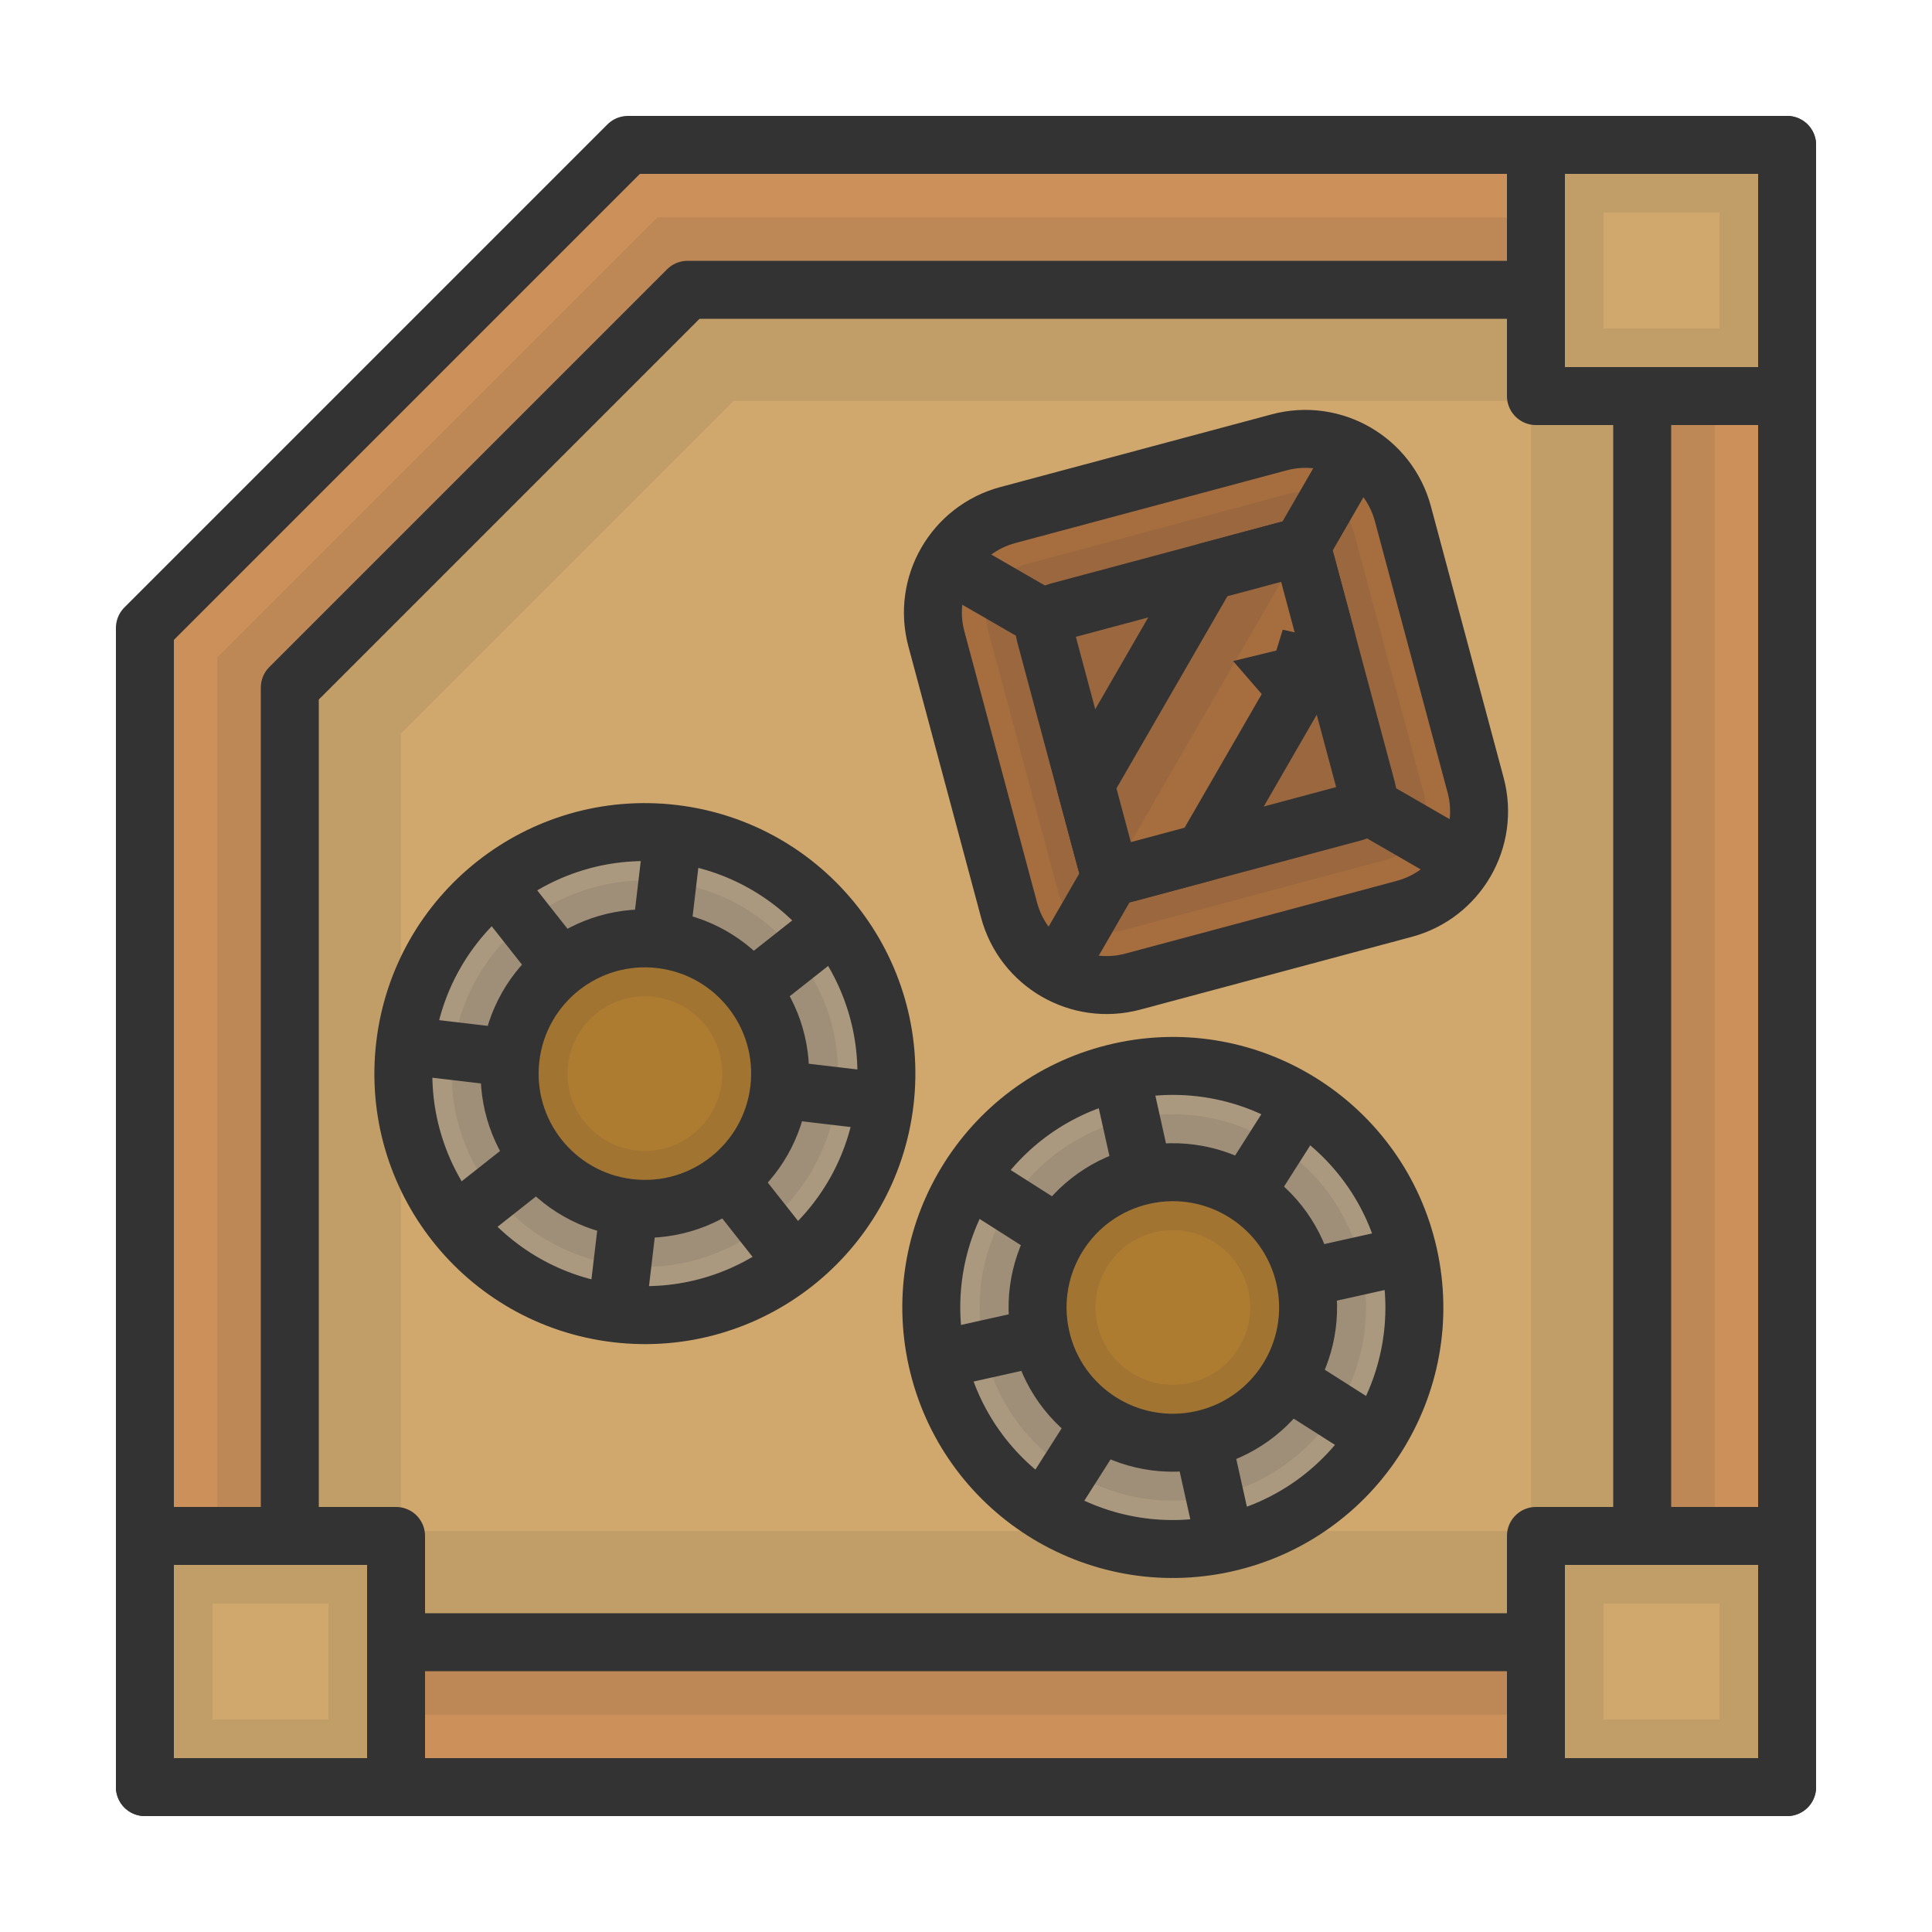
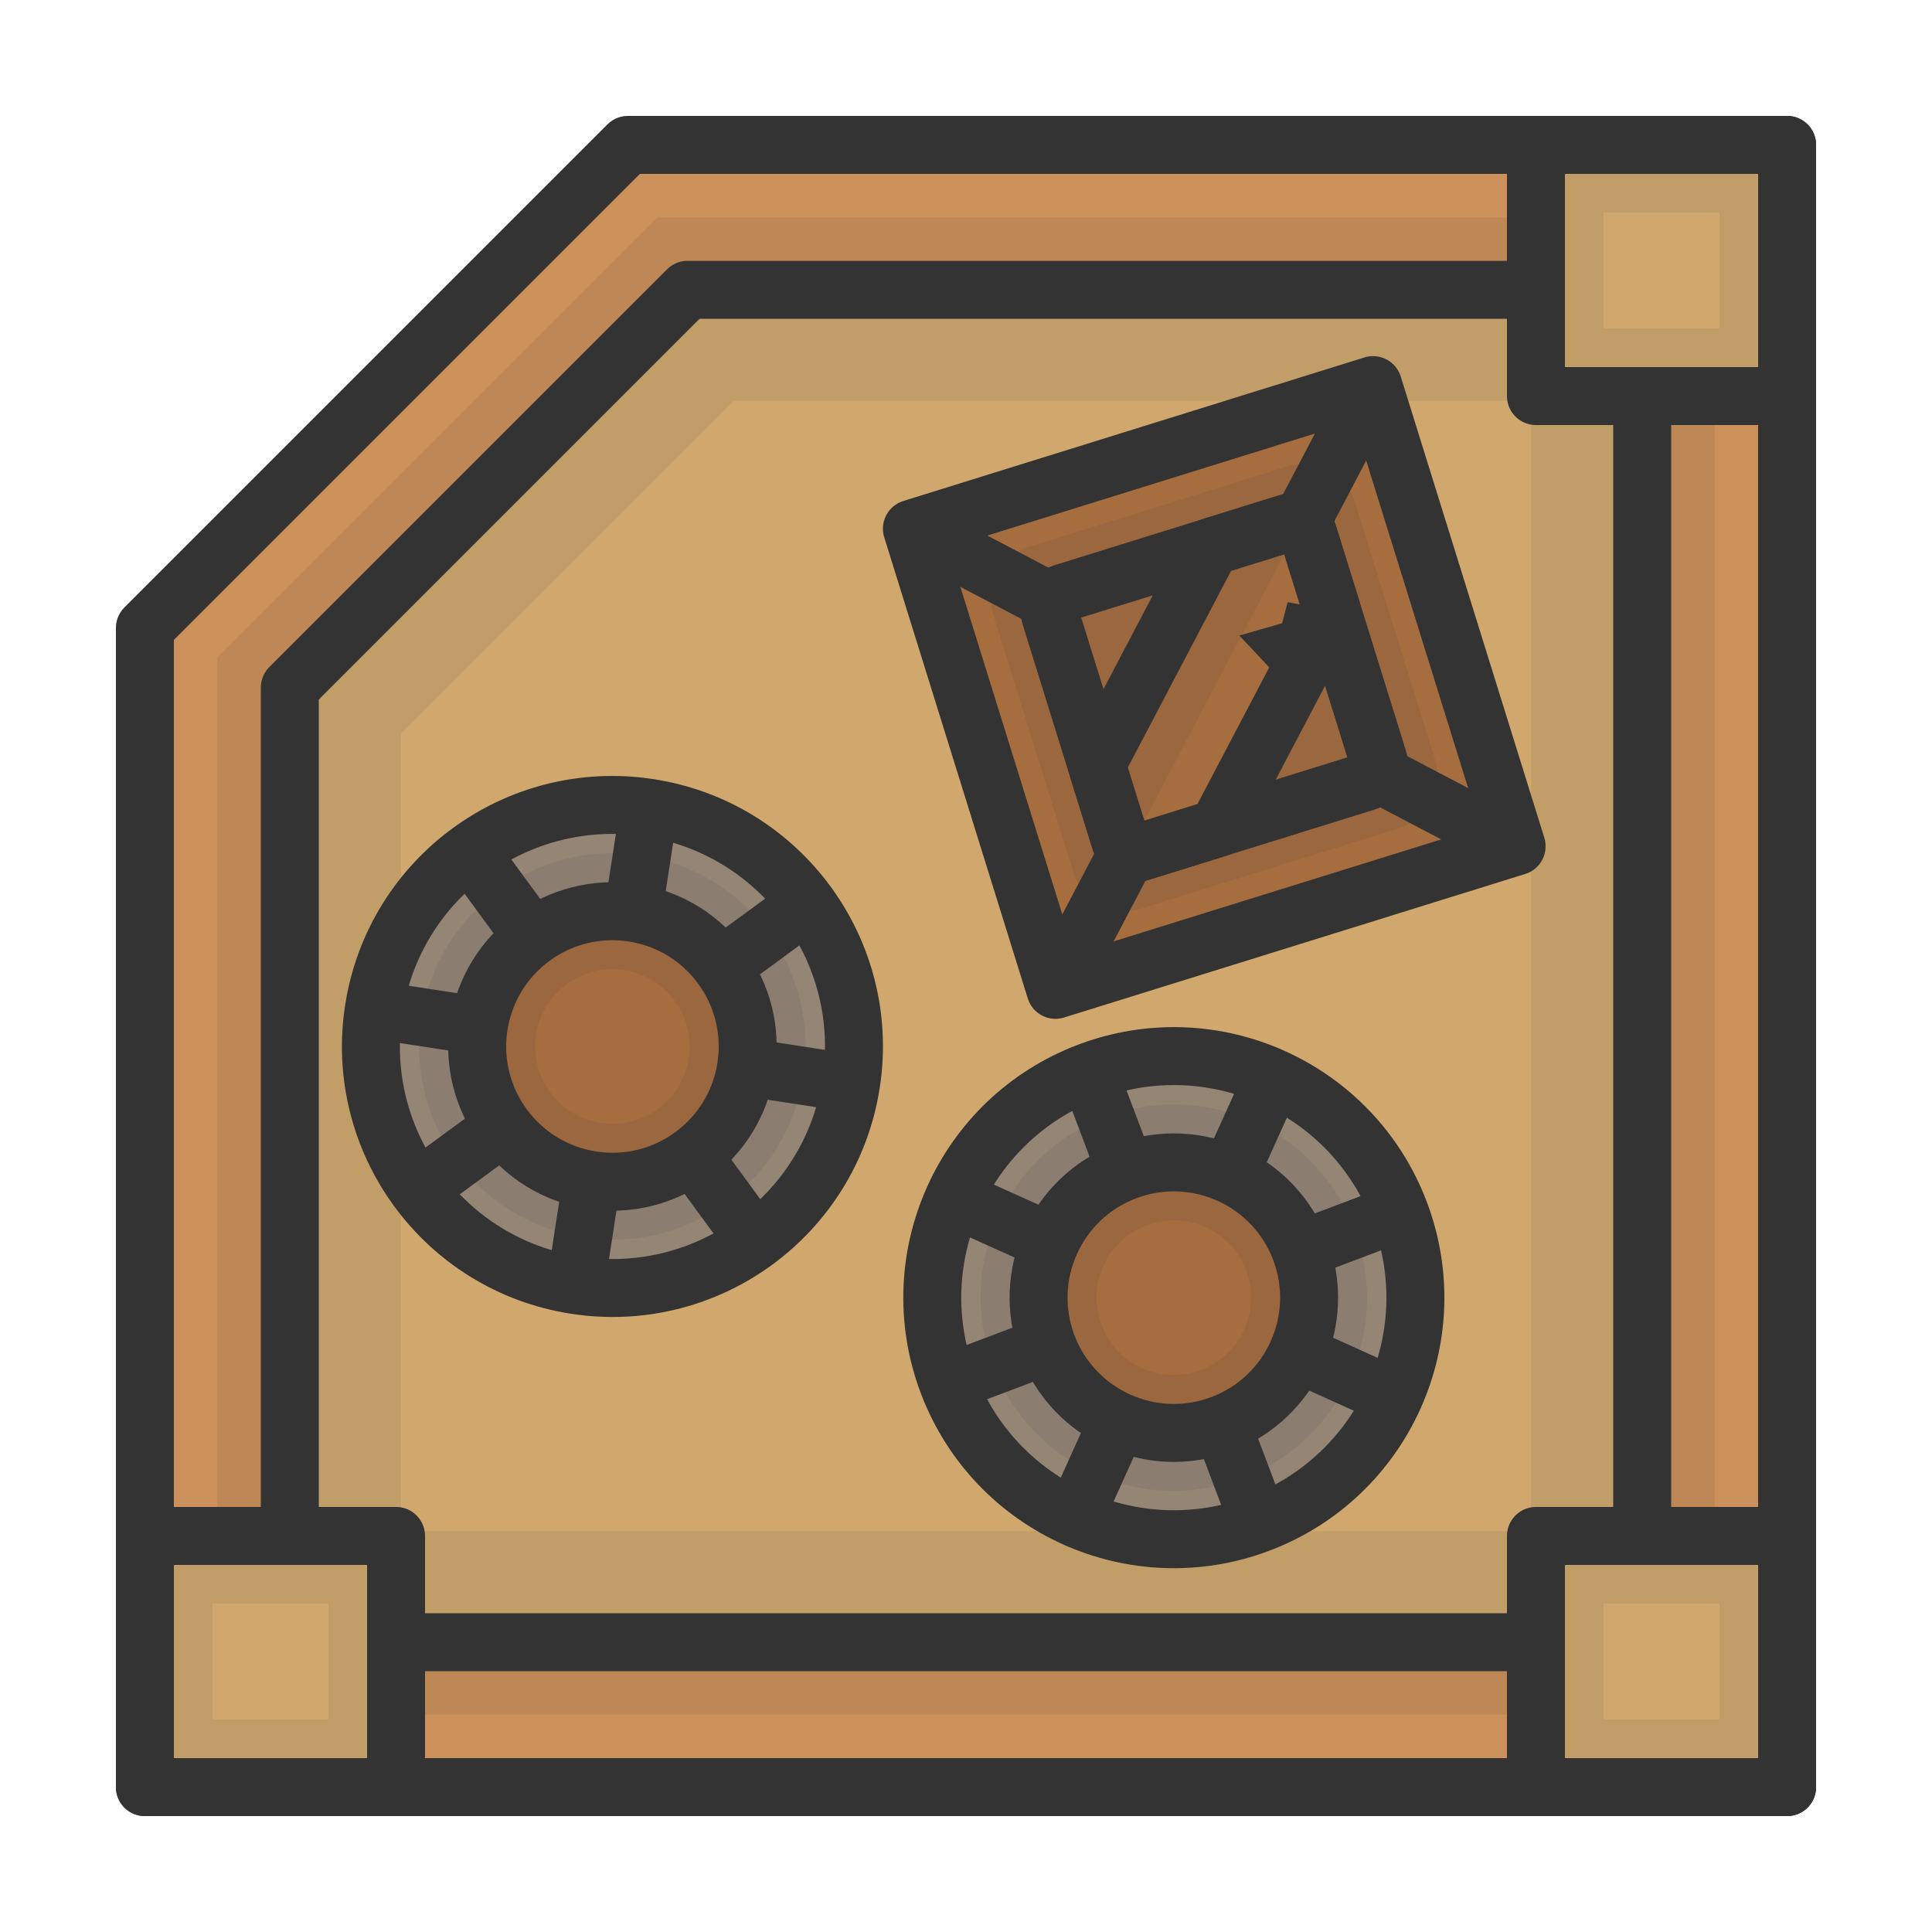
<svg xmlns="http://www.w3.org/2000/svg" width="500mm" height="500mm" viewBox="0 0 500 500" version="1.1" id="svg5">
  <defs id="defs2" />
  <g id="layer1">
-     <g id="g1">
-       <g id="g29601" transform="matrix(5,0,0,5,2.5e-6,-9.5367432e-6)">
-         <path style="fill:#cc905a;fill-opacity:1;stroke:#333333;stroke-width:3;stroke-linecap:butt;stroke-linejoin:round;stroke-miterlimit:4;stroke-dasharray:none;stroke-opacity:1" d="M 7.5,92.5 V 32.5 L 32.5,7.5 H 92.5 V 92.5 Z" id="path1085" />
-         <path style="fill:#d0a86d;fill-opacity:1;stroke:#333333;stroke-width:3;stroke-linecap:butt;stroke-linejoin:round;stroke-miterlimit:4;stroke-dasharray:none;stroke-opacity:1" d="M 15,85 V 35.588 L 35.588,15 H 85 v 70 z" id="path1085-6" />
-         <path style="fill:none;fill-opacity:1;stroke:#333333;stroke-width:9.5;stroke-linecap:butt;stroke-linejoin:miter;stroke-miterlimit:4;stroke-dasharray:none;stroke-opacity:0.1" d="M 16,84 V 36 L 36,16 h 48 v 68 z" id="path1085-6-90" />
-         <path style="fill:none;fill-opacity:1;stroke:#333333;stroke-width:0;stroke-linecap:butt;stroke-linejoin:round;stroke-miterlimit:4;stroke-dasharray:none;stroke-opacity:0.1" d="M 50,82.5 V 36.618 L 30.882,17.5 H -15 v 65 z" id="path1085-6-9" />
-       </g>
-       <g id="g20707" transform="matrix(5,0,0,5,2.5e-6,-9.5367432e-6)">
-         <rect style="fill:#d0a86d;fill-opacity:1;fill-rule:evenodd;stroke:#333333;stroke-width:3;stroke-linecap:round;stroke-linejoin:round;stroke-miterlimit:4;stroke-dasharray:none;stroke-dashoffset:188.976;stroke-opacity:1" id="rect18654" width="13" height="13" x="79.5" y="7.5" ry="0" />
-         <rect style="fill:none;fill-opacity:1;fill-rule:evenodd;stroke:#333333;stroke-width:3;stroke-linecap:round;stroke-linejoin:round;stroke-miterlimit:4;stroke-dasharray:none;stroke-dashoffset:188.976;stroke-opacity:0.1" id="rect20543" width="9" height="9" x="81.5" y="9.5" />
-       </g>
-       <g id="g20707-5" transform="matrix(5,0,0,5,2.5e-6,360)">
-         <rect style="fill:#d0a86d;fill-opacity:1;fill-rule:evenodd;stroke:#333333;stroke-width:3;stroke-linecap:round;stroke-linejoin:round;stroke-miterlimit:4;stroke-dasharray:none;stroke-dashoffset:188.976;stroke-opacity:1" id="rect18654-1" width="13" height="13" x="79.5" y="7.5" ry="0" />
-         <rect style="fill:none;fill-opacity:1;fill-rule:evenodd;stroke:#333333;stroke-width:3;stroke-linecap:round;stroke-linejoin:round;stroke-miterlimit:4;stroke-dasharray:none;stroke-dashoffset:188.976;stroke-opacity:0.1" id="rect20543-1" width="9" height="9" x="81.5" y="9.5" />
-       </g>
-       <g id="g20707-1" transform="matrix(5,0,0,5,-360,360)">
-         <rect style="fill:#d0a86d;fill-opacity:1;fill-rule:evenodd;stroke:#333333;stroke-width:3;stroke-linecap:round;stroke-linejoin:round;stroke-miterlimit:4;stroke-dasharray:none;stroke-dashoffset:188.976;stroke-opacity:1" id="rect18654-12" width="13" height="13" x="79.5" y="7.5" ry="0" />
-         <rect style="fill:none;fill-opacity:1;fill-rule:evenodd;stroke:#333333;stroke-width:3;stroke-linecap:round;stroke-linejoin:round;stroke-miterlimit:4;stroke-dasharray:none;stroke-dashoffset:188.976;stroke-opacity:0.1" id="rect20543-8" width="9" height="9" x="81.5" y="9.5" />
-       </g>
-       <g id="g18120-0" transform="matrix(4.965607,0.5854449,-0.5854449,4.965607,168.5632,201.8677)">
-         <circle style="fill:#ab997f;fill-opacity:1;fill-rule:evenodd;stroke:#333333;stroke-width:3;stroke-linecap:round;stroke-linejoin:round;stroke-miterlimit:4;stroke-dasharray:none;stroke-dashoffset:188.976;stroke-opacity:1" id="path12881-6-8-8" cx="1.448" cy="15.131" r="12.5" />
-         <path style="fill:none;stroke:#333333;stroke-width:3;stroke-linecap:butt;stroke-linejoin:miter;stroke-miterlimit:4;stroke-dasharray:none;stroke-opacity:1" d="m -10.052,15.131 h 23" id="path17233-7-1" />
-         <path style="fill:none;stroke:#333333;stroke-width:3;stroke-linecap:butt;stroke-linejoin:miter;stroke-miterlimit:4;stroke-dasharray:none;stroke-opacity:1" d="M -6.684,6.999 9.58,23.263" id="path17233-3-9-1" />
-         <path style="fill:none;stroke:#333333;stroke-width:3;stroke-linecap:butt;stroke-linejoin:miter;stroke-miterlimit:4;stroke-dasharray:none;stroke-opacity:1" d="m 1.448,3.631 v 23" id="path17233-6-1-9" />
-         <path style="fill:none;stroke:#333333;stroke-width:3;stroke-linecap:butt;stroke-linejoin:miter;stroke-miterlimit:4;stroke-dasharray:none;stroke-opacity:1" d="M -6.684,23.263 9.58,6.999" id="path17233-2-5-8" />
-         <circle style="fill:#ad7c31;fill-opacity:1;fill-rule:evenodd;stroke:#333333;stroke-width:3;stroke-linecap:round;stroke-linejoin:round;stroke-miterlimit:4;stroke-dasharray:none;stroke-dashoffset:188.976;stroke-opacity:1" id="path12881-1-9" cx="1.448" cy="15.131" r="7" />
-         <ellipse style="fill:none;fill-opacity:1;fill-rule:evenodd;stroke:#333333;stroke-width:6;stroke-linecap:round;stroke-linejoin:round;stroke-miterlimit:4;stroke-dasharray:none;stroke-dashoffset:188.976;stroke-opacity:0.1" id="path18009-8" cx="1.448" cy="15.131" rx="7" ry="7" />
-       </g>
-       <g id="g18120-2" transform="matrix(4.880493,-1.08664,1.08664,4.880493,280.0187,266.0984)">
-         <circle style="fill:#ab997f;fill-opacity:1;fill-rule:evenodd;stroke:#333333;stroke-width:3;stroke-linecap:round;stroke-linejoin:round;stroke-miterlimit:4;stroke-dasharray:none;stroke-dashoffset:188.976;stroke-opacity:1" id="path12881-6-8-7" cx="1.448" cy="15.131" r="12.5" />
-         <path style="fill:none;stroke:#333333;stroke-width:3;stroke-linecap:butt;stroke-linejoin:miter;stroke-miterlimit:4;stroke-dasharray:none;stroke-opacity:1" d="m -10.052,15.131 h 23" id="path17233-7-2" />
-         <path style="fill:none;stroke:#333333;stroke-width:3;stroke-linecap:butt;stroke-linejoin:miter;stroke-miterlimit:4;stroke-dasharray:none;stroke-opacity:1" d="M -6.684,6.999 9.58,23.263" id="path17233-3-9-3" />
-         <path style="fill:none;stroke:#333333;stroke-width:3;stroke-linecap:butt;stroke-linejoin:miter;stroke-miterlimit:4;stroke-dasharray:none;stroke-opacity:1" d="m 1.448,3.631 v 23" id="path17233-6-1-2" />
-         <path style="fill:none;stroke:#333333;stroke-width:3;stroke-linecap:butt;stroke-linejoin:miter;stroke-miterlimit:4;stroke-dasharray:none;stroke-opacity:1" d="M -6.684,23.263 9.58,6.999" id="path17233-2-5-2" />
-         <circle style="fill:#ad7c31;fill-opacity:1;fill-rule:evenodd;stroke:#333333;stroke-width:3;stroke-linecap:round;stroke-linejoin:round;stroke-miterlimit:4;stroke-dasharray:none;stroke-dashoffset:188.976;stroke-opacity:1" id="path12881-1-8" cx="1.448" cy="15.131" r="7" />
-         <ellipse style="fill:none;fill-opacity:1;fill-rule:evenodd;stroke:#333333;stroke-width:6;stroke-linecap:round;stroke-linejoin:round;stroke-miterlimit:4;stroke-dasharray:none;stroke-dashoffset:188.976;stroke-opacity:0.1" id="path18009-9" cx="1.448" cy="15.131" rx="7" ry="7" />
-       </g>
-       <g id="g2" transform="rotate(-15,608.5043,-770.8876)">
-         <rect style="fill:#a66d3f;fill-opacity:1;fill-rule:evenodd;stroke:#333333;stroke-width:15;stroke-linecap:round;stroke-linejoin:round;stroke-miterlimit:4;stroke-dasharray:none;stroke-dashoffset:188.976;stroke-opacity:1" id="rect5899" width="125" height="125" x="12.5" y="12.5" ry="26.147" />
-         <rect style="fill:none;fill-opacity:1;fill-rule:evenodd;stroke:#333333;stroke-width:28;stroke-linecap:round;stroke-linejoin:round;stroke-miterlimit:4;stroke-dasharray:none;stroke-dashoffset:188.976;stroke-opacity:0.1" id="rect5899-1-2" width="70" height="70" x="40" y="40" ry="0" />
-         <rect style="fill:#9b673e;fill-opacity:1;fill-rule:evenodd;stroke:#333333;stroke-width:15;stroke-linecap:round;stroke-linejoin:round;stroke-miterlimit:4;stroke-dasharray:none;stroke-dashoffset:188.976;stroke-opacity:1" id="rect5899-1" width="70" height="70" x="40" y="40" ry="4.768" />
-         <path style="fill:#a66d3f;fill-opacity:1;stroke:#333333;stroke-width:15;stroke-linecap:butt;stroke-linejoin:round;stroke-miterlimit:4;stroke-dasharray:none;stroke-opacity:1" d="m 40,110 -5e-6,-25 45,-45 25,5e-6 5e-5,25 L 65,110 Z" id="path7105" />
-         <path style="fill:#333333;fill-opacity:0.1;stroke:#000000;stroke-width:0;stroke-linecap:butt;stroke-linejoin:miter;stroke-miterlimit:4;stroke-dasharray:none;stroke-opacity:1" d="M 40,110 V 85 L 85,40 H 110 Z" id="path9607" />
-         <path style="fill:none;stroke:#333333;stroke-width:15;stroke-linecap:butt;stroke-linejoin:miter;stroke-dasharray:none;stroke-opacity:1" d="M 110,40 132.5,17.5" id="path1" />
-         <path style="fill:none;stroke:#333333;stroke-width:15;stroke-linecap:butt;stroke-linejoin:miter;stroke-dasharray:none;stroke-opacity:1" d="m 132.5,132.5 -22.5,-22.5" id="path1-5" />
-         <path style="fill:none;stroke:#333333;stroke-width:15;stroke-linecap:butt;stroke-linejoin:miter;stroke-dasharray:none;stroke-opacity:1" d="m 40,40 -22.5,-22.5" id="path1-1" />
-         <path style="fill:none;stroke:#333333;stroke-width:15;stroke-linecap:butt;stroke-linejoin:miter;stroke-dasharray:none;stroke-opacity:1" d="m 17.5,132.5 22.5,-22.5" id="path1-5-8" />
-         <path style="fill:#333333;fill-opacity:1;stroke:#000000;stroke-width:0;stroke-linecap:butt;stroke-linejoin:miter;stroke-dasharray:none;stroke-opacity:1" d="m 94.329,82.888 -9.137,-18.801 11.509,0.264 2.999,-4.783 10.3,5.433 z" id="path2" />
-       </g>
+     <g id="g29601" transform="matrix(5,0,0,5,2.5e-6,-9.5367432e-6)">
+       <path style="fill:#cc905a;fill-opacity:1;stroke:#333333;stroke-width:3;stroke-linecap:butt;stroke-linejoin:round;stroke-miterlimit:4;stroke-dasharray:none;stroke-opacity:1" d="M 7.5,92.5 V 32.5 L 32.5,7.5 H 92.5 V 92.5 Z" id="path1085" />
+       <path style="fill:#d0a86d;fill-opacity:1;stroke:#333333;stroke-width:3;stroke-linecap:butt;stroke-linejoin:round;stroke-miterlimit:4;stroke-dasharray:none;stroke-opacity:1" d="M 15,85 V 35.588 L 35.588,15 H 85 v 70 z" id="path1085-6" />
+       <path style="fill:none;fill-opacity:1;stroke:#333333;stroke-width:9.5;stroke-linecap:butt;stroke-linejoin:miter;stroke-miterlimit:4;stroke-dasharray:none;stroke-opacity:0.1" d="M 16,84 V 36 L 36,16 h 48 v 68 z" id="path1085-6-90" />
+       <path style="fill:none;fill-opacity:1;stroke:#333333;stroke-width:0;stroke-linecap:butt;stroke-linejoin:round;stroke-miterlimit:4;stroke-dasharray:none;stroke-opacity:0.1" d="M 50,82.5 V 36.618 L 30.882,17.5 H -15 v 65 z" id="path1085-6-9" />
+     </g>
+     <g id="g20707" transform="matrix(5,0,0,5,2.5e-6,-9.5367432e-6)">
+       <rect style="fill:#d0a86d;fill-opacity:1;fill-rule:evenodd;stroke:#333333;stroke-width:3;stroke-linecap:round;stroke-linejoin:round;stroke-miterlimit:4;stroke-dasharray:none;stroke-dashoffset:188.976;stroke-opacity:1" id="rect18654" width="13" height="13" x="79.5" y="7.5" ry="0" />
+       <rect style="fill:none;fill-opacity:1;fill-rule:evenodd;stroke:#333333;stroke-width:3;stroke-linecap:round;stroke-linejoin:round;stroke-miterlimit:4;stroke-dasharray:none;stroke-dashoffset:188.976;stroke-opacity:0.1" id="rect20543" width="9" height="9" x="81.5" y="9.5" />
+     </g>
+     <g id="g20707-5" transform="matrix(5,0,0,5,2.5e-6,360)">
+       <rect style="fill:#d0a86d;fill-opacity:1;fill-rule:evenodd;stroke:#333333;stroke-width:3;stroke-linecap:round;stroke-linejoin:round;stroke-miterlimit:4;stroke-dasharray:none;stroke-dashoffset:188.976;stroke-opacity:1" id="rect18654-1" width="13" height="13" x="79.5" y="7.5" ry="0" />
+       <rect style="fill:none;fill-opacity:1;fill-rule:evenodd;stroke:#333333;stroke-width:3;stroke-linecap:round;stroke-linejoin:round;stroke-miterlimit:4;stroke-dasharray:none;stroke-dashoffset:188.976;stroke-opacity:0.1" id="rect20543-1" width="9" height="9" x="81.5" y="9.5" />
+     </g>
+     <g id="g20707-1" transform="matrix(5,0,0,5,-360,360)">
+       <rect style="fill:#d0a86d;fill-opacity:1;fill-rule:evenodd;stroke:#333333;stroke-width:3;stroke-linecap:round;stroke-linejoin:round;stroke-miterlimit:4;stroke-dasharray:none;stroke-dashoffset:188.976;stroke-opacity:1" id="rect18654-12" width="13" height="13" x="79.5" y="7.5" ry="0" />
+       <rect style="fill:none;fill-opacity:1;fill-rule:evenodd;stroke:#333333;stroke-width:3;stroke-linecap:round;stroke-linejoin:round;stroke-miterlimit:4;stroke-dasharray:none;stroke-dashoffset:188.976;stroke-opacity:0.1" id="rect20543-8" width="9" height="9" x="81.5" y="9.5" />
+     </g>
+     <g id="g2-6" transform="rotate(-17.28961,533.0944,-660.3594)">
+       <rect style="fill:#a66d3f;fill-opacity:1;fill-rule:evenodd;stroke:#333333;stroke-width:15;stroke-linecap:round;stroke-linejoin:round;stroke-miterlimit:4;stroke-dasharray:none;stroke-dashoffset:188.976;stroke-opacity:1" id="rect5899-7" width="125" height="125" x="12.5" y="12.5" ry="0" />
+       <rect style="fill:none;fill-opacity:1;fill-rule:evenodd;stroke:#333333;stroke-width:28;stroke-linecap:round;stroke-linejoin:round;stroke-miterlimit:4;stroke-dasharray:none;stroke-dashoffset:188.976;stroke-opacity:0.1" id="rect5899-1-2-2" width="70" height="70" x="40" y="40" ry="0" />
+       <rect style="fill:#9b673e;fill-opacity:1;fill-rule:evenodd;stroke:#333333;stroke-width:15;stroke-linecap:round;stroke-linejoin:round;stroke-miterlimit:4;stroke-dasharray:none;stroke-dashoffset:188.976;stroke-opacity:1" id="rect5899-1-3" width="70" height="70" x="40" y="40" ry="4.768" />
+       <path style="fill:#a66d3f;fill-opacity:1;stroke:#333333;stroke-width:15;stroke-linecap:butt;stroke-linejoin:round;stroke-miterlimit:4;stroke-dasharray:none;stroke-opacity:1" d="m 40,110 -5e-6,-25 45,-45 25,5e-6 5e-5,25 L 65,110 Z" id="path7105-0" />
+       <path style="fill:#333333;fill-opacity:0.1;stroke:#000000;stroke-width:0;stroke-linecap:butt;stroke-linejoin:miter;stroke-miterlimit:4;stroke-dasharray:none;stroke-opacity:1" d="M 40,110 V 85 L 85,40 H 110 Z" id="path9607-7" />
+       <path style="fill:none;stroke:#333333;stroke-width:15;stroke-linecap:butt;stroke-linejoin:miter;stroke-dasharray:none;stroke-opacity:1" d="M 110,40 132.5,17.5" id="path1-10" />
+       <path style="fill:none;stroke:#333333;stroke-width:15;stroke-linecap:butt;stroke-linejoin:miter;stroke-dasharray:none;stroke-opacity:1" d="m 132.5,132.5 -22.5,-22.5" id="path1-5-4" />
+       <path style="fill:none;stroke:#333333;stroke-width:15;stroke-linecap:butt;stroke-linejoin:miter;stroke-dasharray:none;stroke-opacity:1" d="m 40,40 -22.5,-22.5" id="path1-1-6" />
+       <path style="fill:none;stroke:#333333;stroke-width:15;stroke-linecap:butt;stroke-linejoin:miter;stroke-dasharray:none;stroke-opacity:1" d="m 17.5,132.5 22.5,-22.5" id="path1-5-8-0" />
+       <path style="fill:#333333;fill-opacity:1;stroke:#000000;stroke-width:0;stroke-linecap:butt;stroke-linejoin:miter;stroke-dasharray:none;stroke-opacity:1" d="m 94.329,82.888 -9.137,-18.801 11.509,0.264 2.999,-4.783 10.3,5.433 z" id="path2-0" />
+     </g>
+     <g id="g18120" transform="matrix(4.677205,-1.767416,1.767416,4.677205,270.2731,267.6207)">
+       <circle style="fill:#958575;fill-opacity:1;fill-rule:evenodd;stroke:#333333;stroke-width:3;stroke-linecap:round;stroke-linejoin:round;stroke-miterlimit:4;stroke-dasharray:none;stroke-dashoffset:188.976;stroke-opacity:1" id="path12881-6-8" cx="1.448" cy="15.131" r="12.5" />
+       <path style="fill:none;stroke:#333333;stroke-width:3;stroke-linecap:butt;stroke-linejoin:miter;stroke-miterlimit:4;stroke-dasharray:none;stroke-opacity:1" d="m -10.052,15.131 h 23" id="path17233-7" />
+       <path style="fill:none;stroke:#333333;stroke-width:3;stroke-linecap:butt;stroke-linejoin:miter;stroke-miterlimit:4;stroke-dasharray:none;stroke-opacity:1" d="M -6.684,6.999 9.58,23.263" id="path17233-3-9" />
+       <path style="fill:none;stroke:#333333;stroke-width:3;stroke-linecap:butt;stroke-linejoin:miter;stroke-miterlimit:4;stroke-dasharray:none;stroke-opacity:1" d="m 1.448,3.631 v 23" id="path17233-6-1" />
+       <path style="fill:none;stroke:#333333;stroke-width:3;stroke-linecap:butt;stroke-linejoin:miter;stroke-miterlimit:4;stroke-dasharray:none;stroke-opacity:1" d="M -6.684,23.263 9.58,6.999" id="path17233-2-5" />
+       <circle style="fill:#a66d3f;fill-opacity:1;fill-rule:evenodd;stroke:#333333;stroke-width:3;stroke-linecap:round;stroke-linejoin:round;stroke-miterlimit:4;stroke-dasharray:none;stroke-dashoffset:188.976;stroke-opacity:1" id="path12881-1" cx="1.448" cy="15.131" r="7" />
+       <ellipse style="fill:none;fill-opacity:1;fill-rule:evenodd;stroke:#333333;stroke-width:6;stroke-linecap:round;stroke-linejoin:round;stroke-miterlimit:4;stroke-dasharray:none;stroke-dashoffset:188.976;stroke-opacity:0.1" id="path18009" cx="1.448" cy="15.131" rx="7" ry="7" />
+     </g>
+     <g id="g18120-4" transform="matrix(4.941636,0.7617355,-0.7617355,4.941636,162.8698,194.9519)">
+       <circle style="fill:#958575;fill-opacity:1;fill-rule:evenodd;stroke:#333333;stroke-width:3;stroke-linecap:round;stroke-linejoin:round;stroke-miterlimit:4;stroke-dasharray:none;stroke-dashoffset:188.976;stroke-opacity:1" id="path12881-6-8-0" cx="1.448" cy="15.131" r="12.5" />
+       <path style="fill:none;stroke:#333333;stroke-width:3;stroke-linecap:butt;stroke-linejoin:miter;stroke-miterlimit:4;stroke-dasharray:none;stroke-opacity:1" d="m -10.052,15.131 h 23" id="path17233-7-8" />
+       <path style="fill:none;stroke:#333333;stroke-width:3;stroke-linecap:butt;stroke-linejoin:miter;stroke-miterlimit:4;stroke-dasharray:none;stroke-opacity:1" d="M -6.684,6.999 9.58,23.263" id="path17233-3-9-8" />
+       <path style="fill:none;stroke:#333333;stroke-width:3;stroke-linecap:butt;stroke-linejoin:miter;stroke-miterlimit:4;stroke-dasharray:none;stroke-opacity:1" d="m 1.448,3.631 v 23" id="path17233-6-1-5" />
+       <path style="fill:none;stroke:#333333;stroke-width:3;stroke-linecap:butt;stroke-linejoin:miter;stroke-miterlimit:4;stroke-dasharray:none;stroke-opacity:1" d="M -6.684,23.263 9.58,6.999" id="path17233-2-5-4" />
+       <circle style="fill:#a66d3f;fill-opacity:1;fill-rule:evenodd;stroke:#333333;stroke-width:3;stroke-linecap:round;stroke-linejoin:round;stroke-miterlimit:4;stroke-dasharray:none;stroke-dashoffset:188.976;stroke-opacity:1" id="path12881-1-8" cx="1.448" cy="15.131" r="7" />
+       <ellipse style="fill:none;fill-opacity:1;fill-rule:evenodd;stroke:#333333;stroke-width:6;stroke-linecap:round;stroke-linejoin:round;stroke-miterlimit:4;stroke-dasharray:none;stroke-dashoffset:188.976;stroke-opacity:0.1" id="path18009-7" cx="1.448" cy="15.131" rx="7" ry="7" />
    </g>
  </g>
</svg>
